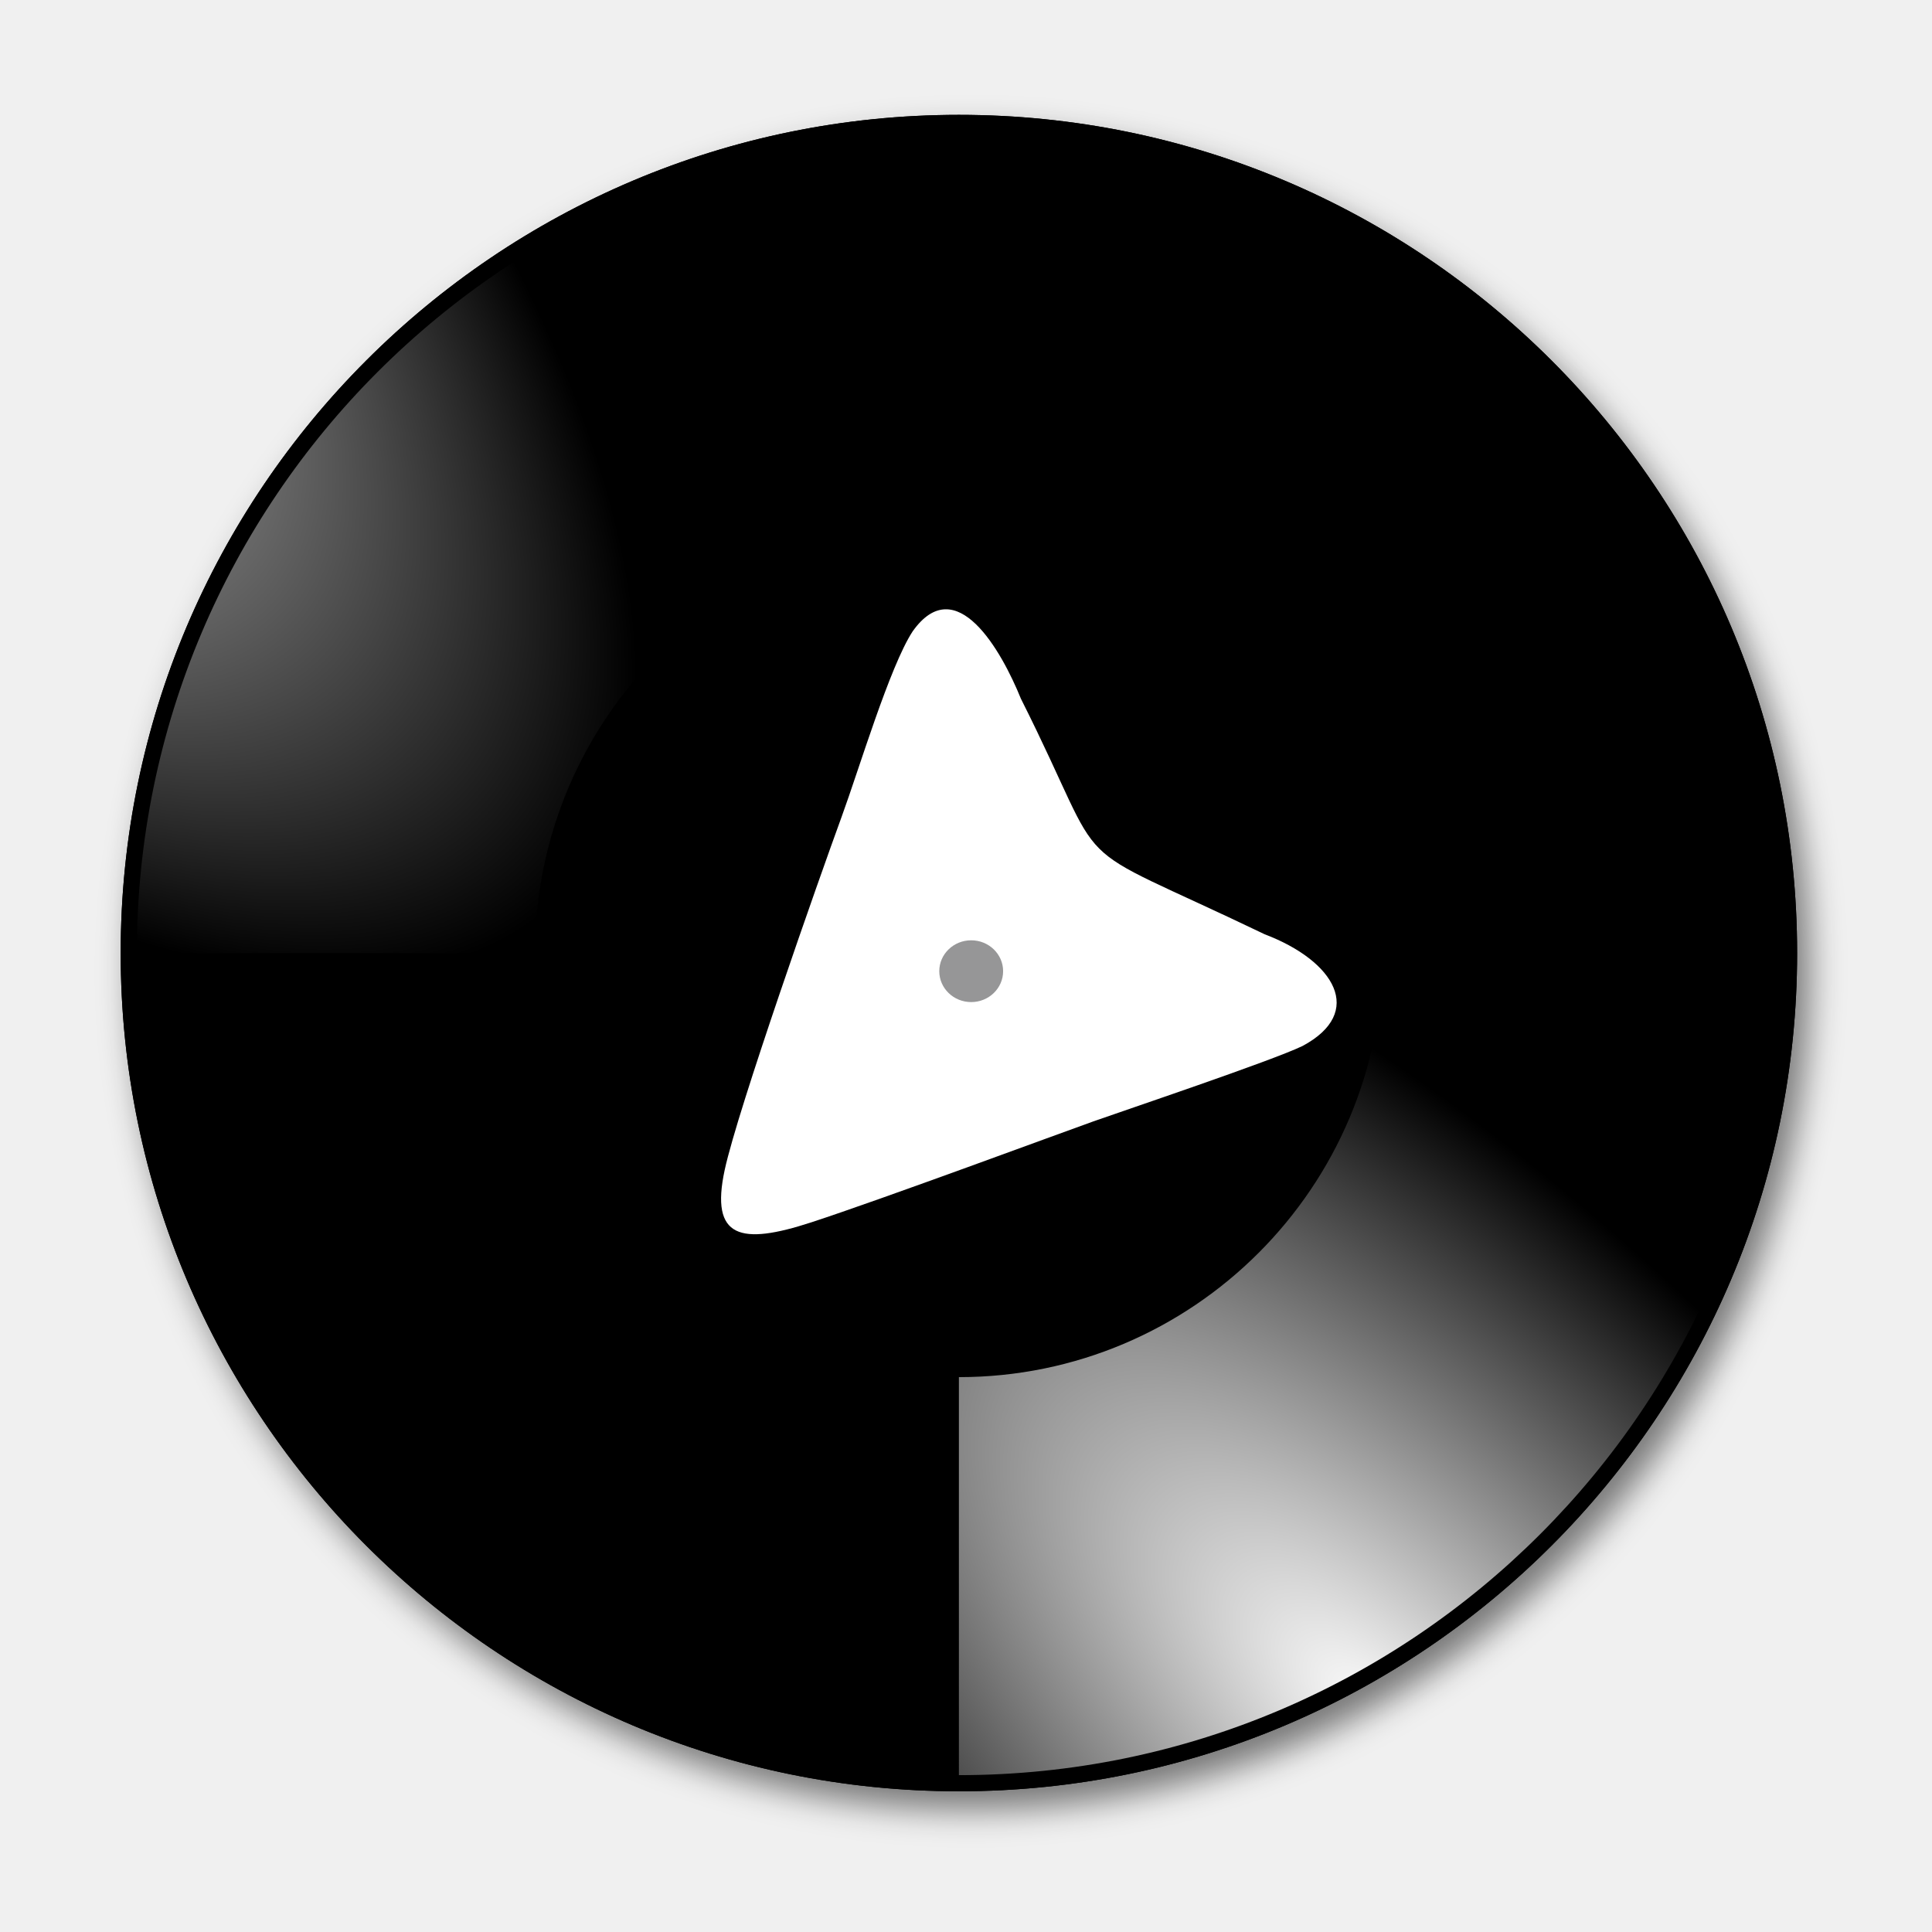
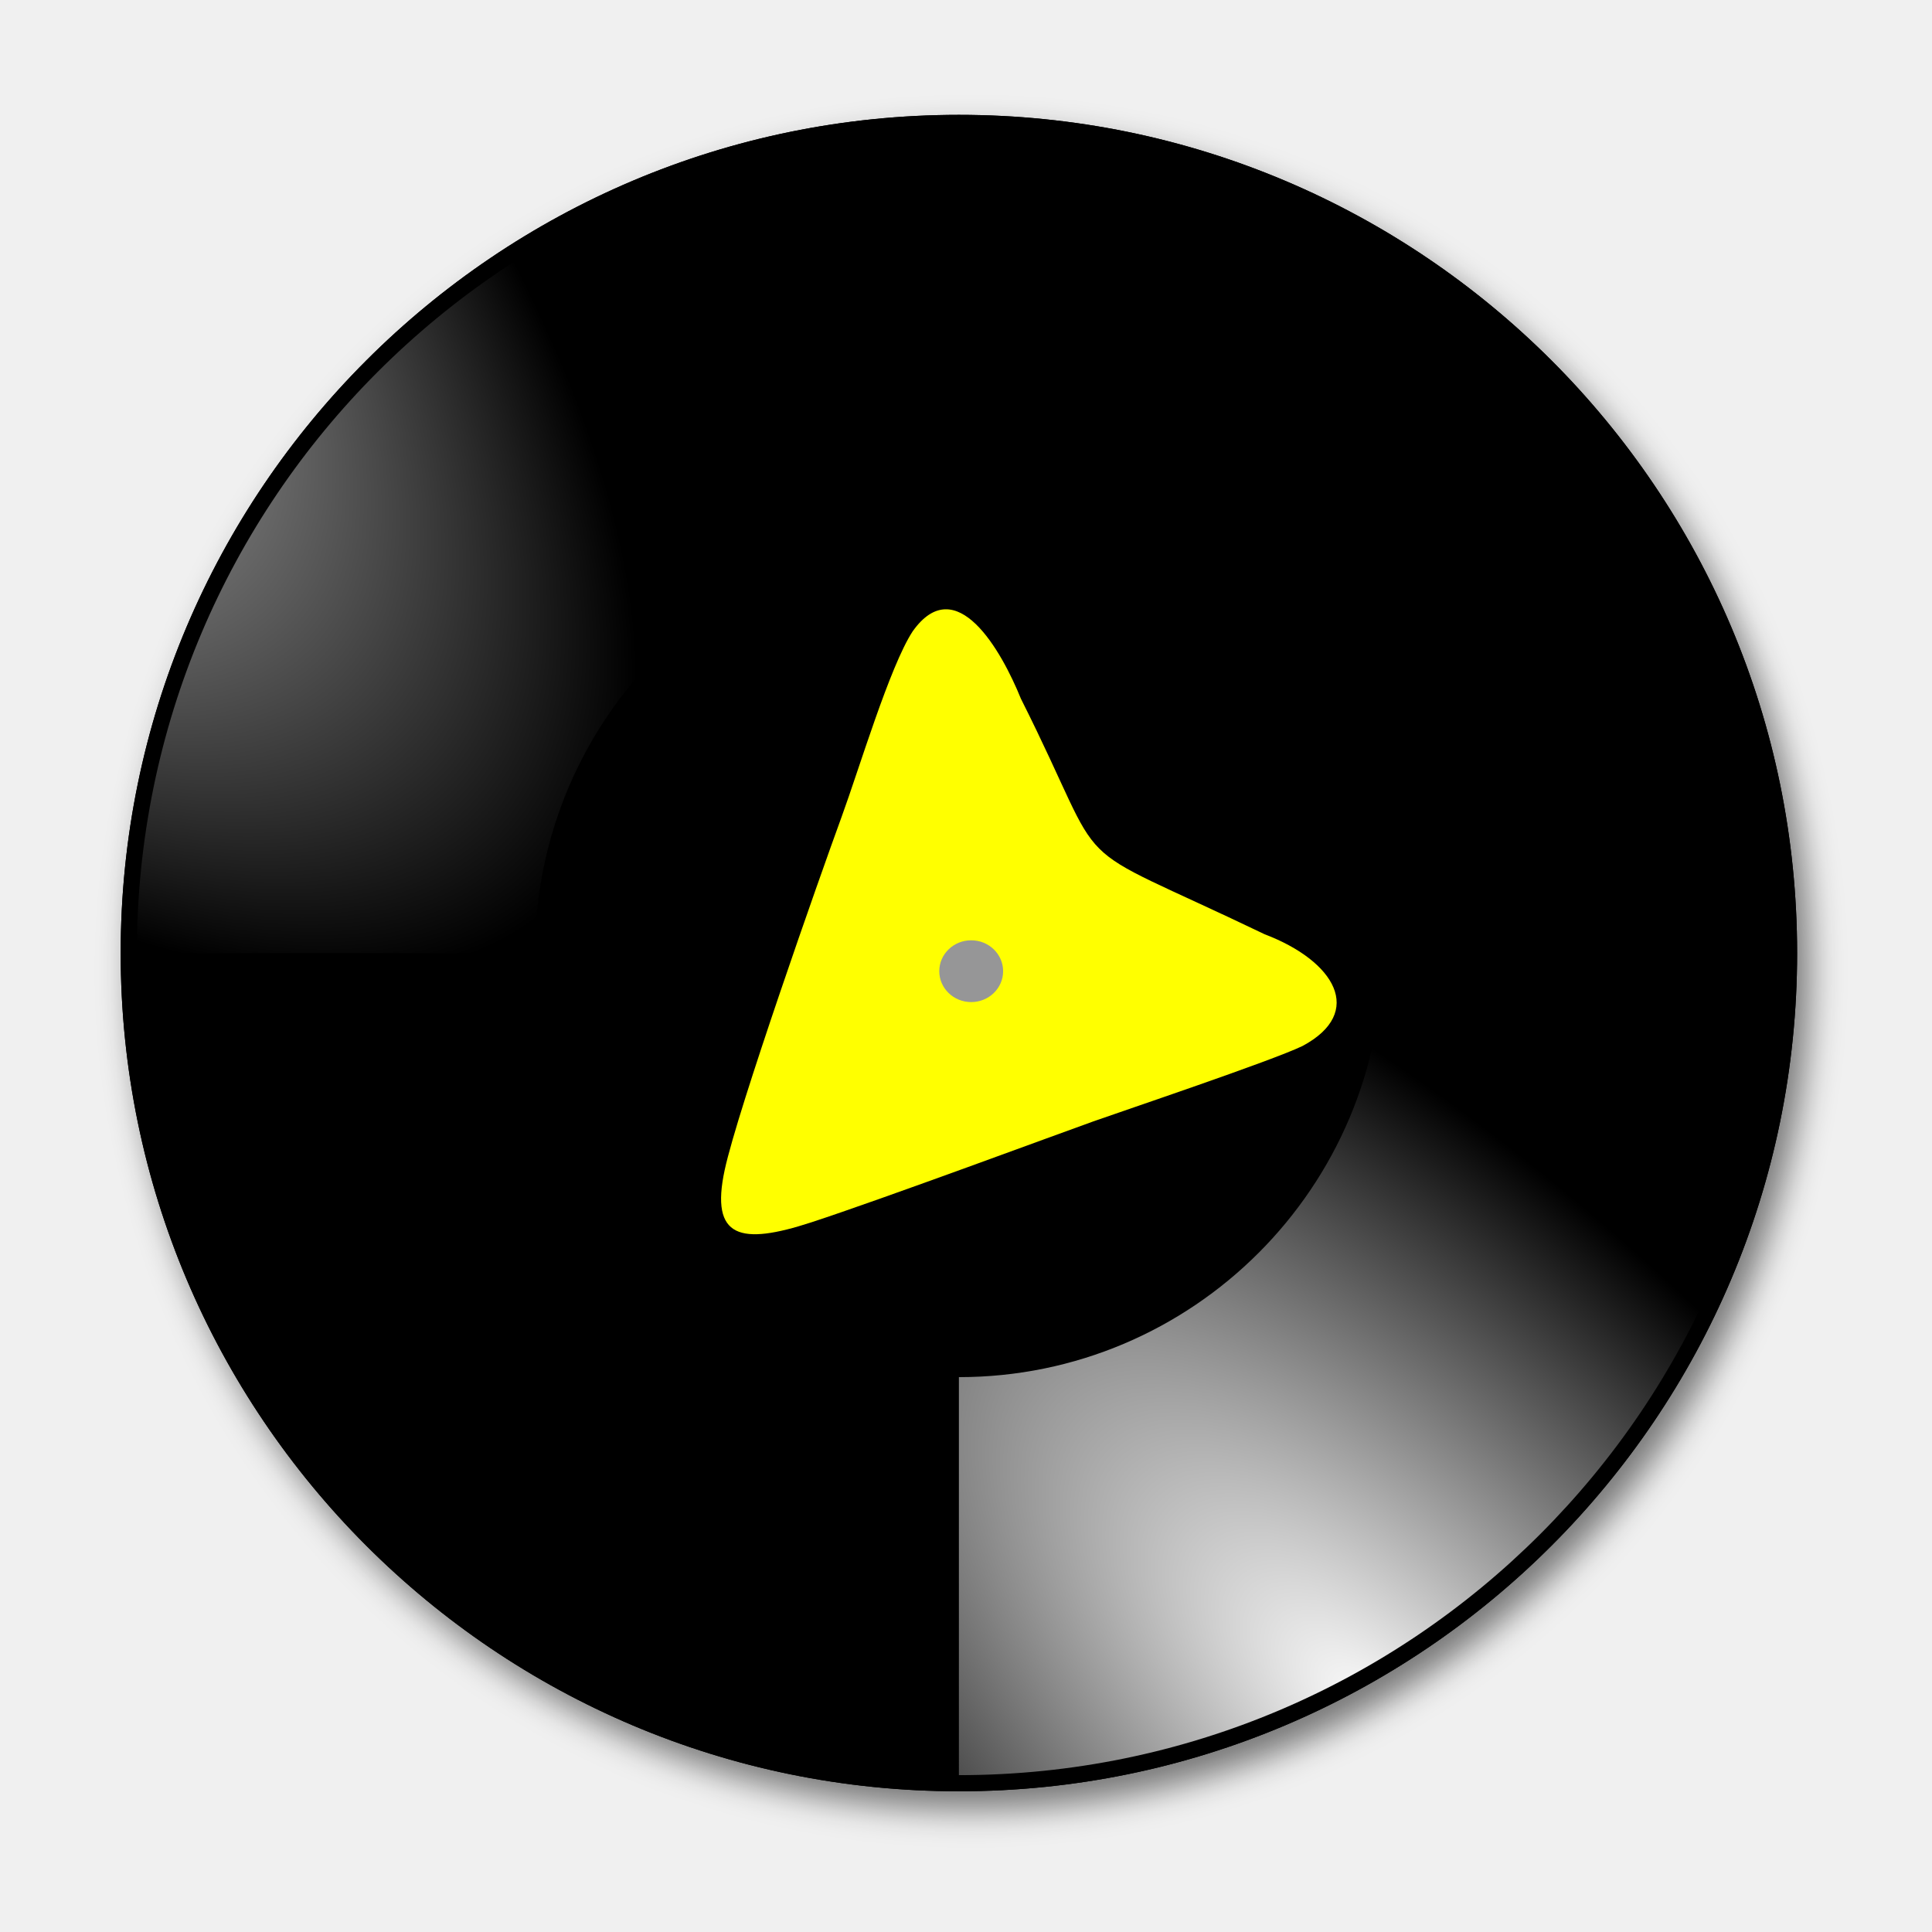
<svg xmlns="http://www.w3.org/2000/svg" xmlns:xlink="http://www.w3.org/1999/xlink" width="200mm" height="200mm" viewBox="0 0 708.661 708.661" id="svg2" version="1.1">
  <defs id="defs4">
    <filter id="filter3315">
      <feGaussianBlur id="feGaussianBlur3317" stdDeviation="3.7" />
    </filter>
    <linearGradient id="linearGradient3273">
      <stop stop-color="#6c6c6c" id="stop3275" offset="0" />
      <stop stop-color="#3e3e3e" id="stop3277" offset="1" />
    </linearGradient>
    <linearGradient id="linearGradient3263">
      <stop stop-color="#f7f7f7" id="stop3265" offset="0" />
      <stop stop-color="#e1e1e1" id="stop3267" offset="1" />
    </linearGradient>
    <linearGradient id="linearGradient3153">
      <stop stop-color="#ffffff" id="stop3155" offset="0" />
      <stop stop-color="#ffffff" stop-opacity="0" id="stop3157" offset="1" />
    </linearGradient>
    <radialGradient r="92.5" fy="209.669" fx="289.429" cy="209.669" cx="289.429" gradientTransform="matrix(-1.445205,1.445205,-3.259879,-3.259879,1005.715,637.0171)" gradientUnits="userSpaceOnUse" id="radialGradient3328" xlink:href="#linearGradient3153" />
    <radialGradient r="92.5" fy="209.669" fx="289.429" cy="209.669" cx="289.429" gradientTransform="matrix(1.445205,-1.445205,3.259879,3.259879,-594.7667,709.6738)" gradientUnits="userSpaceOnUse" id="radialGradient3331" xlink:href="#linearGradient3153" />
    <radialGradient r="53.688" fy="192.844" fx="199.281" cy="192.844" cx="199.281" gradientTransform="matrix(0,2.87286,-1,0,392.844,-372.507)" gradientUnits="userSpaceOnUse" id="radialGradient3349" xlink:href="#linearGradient3263" />
    <radialGradient r="68.844" fy="192.844" fx="199.281" cy="192.844" cx="199.281" gradientTransform="matrix(0,2.77821,-0.823879,0,358.88,-353.646)" gradientUnits="userSpaceOnUse" id="radialGradient3352" xlink:href="#linearGradient3273" />
+     <radialGradient r="92.5" fy="209.669" fx="289.429" cy="209.669" cx="289.429" gradientTransform="matrix(-1.445205,1.445205,-3.259879,-3.259879,603.7585,-412.654)" gradientUnits="userSpaceOnUse" id="radialGradient3328-3" xlink:href="#linearGradient3153" />
+     <radialGradient r="92.5" fy="209.669" fx="289.429" cy="209.669" cx="289.429" gradientTransform="matrix(1.445205,-1.445205,3.259879,3.259879,-996.7229,-339.9973)" gradientUnits="userSpaceOnUse" id="radialGradient3331-5" xlink:href="#linearGradient3153" />
+     <filter id="filter3315-3">
+       <feGaussianBlur id="feGaussianBlur3317-5" stdDeviation="3.7" />
+     </filter>
  </defs>
  <g id="layer1" transform="translate(0,-343.7008)">
    <path stroke-miterlimit="4" d="m 290.714,31 c -102.12,0 -185,82.88 -185,185 0,102.12 82.88,185 185,185 102.12,0 185,-82.88 185,-185 0,-102.12 -82.88,-185 -185,-185 z m 0,179.812 c 2.866,0 5.188,2.321 5.188,5.188 0,2.866 -2.321,5.187 -5.188,5.188 -2.866,0 -5.188,-2.321 -5.188,-5.188 0,-2.866 2.321,-5.187 5.188,-5.188 z" id="path3309" style="fill:#000000;fill-opacity:0.509;fill-rule:evenodd;stroke-width:2.7;stroke-miterlimit:4;stroke-dashoffset:0;marker-start:none;marker-mid:none;marker-end:none;filter:url(#filter3315)" transform="matrix(1.66194,0,0,1.66194,-126.914,340.9574)" />
    <path stroke-miterlimit="4" id="path3191" d="m 351.725,385.83 c -169.717,0 -307.459,137.742 -307.459,307.459 0,169.717 137.742,307.459 307.459,307.459 169.717,0 307.459,-137.742 307.459,-307.459 0,-169.717 -137.742,-307.459 -307.459,-307.459 z m 0,298.838 c 4.764,0 8.621,3.857 8.621,8.621 0,4.764 -3.857,8.621 -8.621,8.621 -4.764,0 -8.621,-3.857 -8.621,-8.621 0,-4.764 3.857,-8.621 8.621,-8.621 z" style="fill:#000000;fill-rule:evenodd;stroke-width:2.7;stroke-miterlimit:4;stroke-dashoffset:0;marker-start:none;marker-mid:none;marker-end:none" />
    <path stroke-miterlimit="4" id="path3176" d="m 351.725,385.83 c -169.717,0 -307.459,137.742 -307.459,307.459 0,169.717 137.742,307.459 307.459,307.459 169.717,0 307.459,-137.742 307.459,-307.459 0,-169.717 -137.742,-307.459 -307.459,-307.459 z m 0,5.973 c 166.441,0 301.538,135.045 301.538,301.486 0,166.441 -135.097,301.538 -301.538,301.538 -166.441,0 -301.538,-135.097 -301.538,-301.538 0,-166.441 135.097,-301.486 301.538,-301.486 z" style="fill:#000000;fill-rule:evenodd;stroke-width:2.7;stroke-miterlimit:4;stroke-dashoffset:0;marker-start:none;marker-mid:none;marker-end:none" />
    <path stroke-miterlimit="4" id="path3151" d="m 507.22,693.289 c 0,85.842 -69.654,155.547 -155.495,155.547 l 0,145.991 c 166.441,0 301.538,-135.097 301.538,-301.538 l -146.043,0 z" style="fill:url(#radialGradient3331);fill-rule:evenodd;stroke-width:2.7;stroke-miterlimit:4;stroke-dashoffset:0;marker-start:none;marker-mid:none;marker-end:none" />
    <path stroke-miterlimit="4" id="path3193" d="m 196.229,693.289 c 0,-85.842 69.654,-155.547 155.495,-155.547 l 0,-145.991 c -166.441,0 -301.538,135.097 -301.538,301.538 l 146.043,0 z" style="fill:url(#radialGradient3328);fill-rule:evenodd;stroke-width:2.7;stroke-miterlimit:4;stroke-dashoffset:0;marker-start:none;marker-mid:none;marker-end:none" />
-     <path style="fill:#ffffff;fill-opacity:1;stroke:none" d="m 308.723,643.277 c -8.173,22.337 -38.1,107.287 -42.905,129.567 -5.433,25.191 5.94,27.65 31.807,19.201 25.867,-8.449 92.204,-33.036 103.369,-36.999 11.165,-3.963 65.522,-22.232 76.792,-27.683 23.018,-12.347 11.821,-31.189 -13.912,-40.972 -76.912,-36.918 -55.073,-18.105 -89.41,-86.417 -7.066,-17.451 -23.729,-47.176 -39.687,-24.707 -8.389,12.779 -19.627,50.444 -26.055,68.01 z" id="path3043" />
+     <path style="fill:#ffff00;fill-opacity:1;stroke:none" d="m 308.723,643.277 c -8.173,22.337 -38.1,107.287 -42.905,129.567 -5.433,25.191 5.94,27.65 31.807,19.201 25.867,-8.449 92.204,-33.036 103.369,-36.999 11.165,-3.963 65.522,-22.232 76.792,-27.683 23.018,-12.347 11.821,-31.189 -13.912,-40.972 -76.912,-36.918 -55.073,-18.105 -89.41,-86.417 -7.066,-17.451 -23.729,-47.176 -39.687,-24.707 -8.389,12.779 -19.627,50.444 -26.055,68.01 z" id="path3043" />
    <ellipse style="fill:#969697;fill-opacity:1;stroke:none;stroke-opacity:1" id="path4499" cx="356.236" cy="699.936" rx="11.709" ry="11.332" />
+     <path stroke-miterlimit="4" d="m 290.714,31 c -102.12,0 -185,82.88 -185,185 0,102.12 82.88,185 185,185 102.12,0 185,-82.88 185,-185 0,-102.12 -82.88,-185 -185,-185 z m 0,179.812 c 2.866,0 5.188,2.321 5.188,5.188 0,2.866 -2.321,5.187 -5.188,5.188 -2.866,0 -5.188,-2.321 -5.188,-5.188 0,-2.866 2.321,-5.187 5.188,-5.188 z" id="path3309-6" style="fill:#000000;fill-opacity:0.509;fill-rule:evenodd;stroke-width:2.7;stroke-miterlimit:4;stroke-dashoffset:0;marker-start:none;marker-mid:none;marker-end:none;filter:url(#filter3315-3)" transform="matrix(1.66194,0,0,1.66194,-528.8703,-708.7136)" />
+     <path stroke-miterlimit="4" id="path3191-2" d="m -50.232,-663.841 c -169.717,0 -307.459,137.742 -307.459,307.459 0,169.717 137.742,307.459 307.459,307.459 169.717,0 307.459,-137.742 307.459,-307.459 0,-169.717 -137.742,-307.459 -307.459,-307.459 z m 0,298.838 c 4.764,0 8.621,3.857 8.621,8.621 0,4.764 -3.857,8.621 -8.621,8.621 -4.764,0 -8.621,-3.857 -8.621,-8.621 0,-4.764 3.857,-8.621 8.621,-8.621 z" style="fill:#000000;fill-rule:evenodd;stroke-width:2.7;stroke-miterlimit:4;stroke-dashoffset:0;marker-start:none;marker-mid:none;marker-end:none" />
+     <path stroke-miterlimit="4" id="path3176-9" d="m -50.232,-663.841 c -169.717,0 -307.459,137.742 -307.459,307.459 0,169.717 137.742,307.459 307.459,307.459 169.717,0 307.459,-137.742 307.459,-307.459 0,-169.717 -137.742,-307.459 -307.459,-307.459 z m 0,5.973 c 166.441,0 301.538,135.045 301.538,301.486 0,166.441 -135.097,301.538 -301.538,301.538 -166.441,0 -301.538,-135.097 -301.538,-301.538 0,-166.441 135.097,-301.486 301.538,-301.486 z" style="fill:#000000;fill-rule:evenodd;stroke-width:2.7;stroke-miterlimit:4;stroke-dashoffset:0;marker-start:none;marker-mid:none;marker-end:none" />
+     <path stroke-miterlimit="4" id="path3151-1" d="m 105.264,-356.382 c 0,85.842 -69.654,155.547 -155.495,155.547 l 0,145.991 c 166.441,0 301.538,-135.097 301.538,-301.538 l -146.043,0 z" style="fill:url(#radialGradient3331-5);fill-rule:evenodd;stroke-width:2.7;stroke-miterlimit:4;stroke-dashoffset:0;marker-start:none;marker-mid:none;marker-end:none" />
+     <path stroke-miterlimit="4" id="path3193-2" d="m -205.727,-356.382 c 0,-85.842 69.654,-155.547 155.495,-155.547 l 0,-145.991 c -166.441,0 -301.538,135.097 -301.538,301.538 l 146.043,0 z" style="fill:url(#radialGradient3328-3);fill-rule:evenodd;stroke-width:2.7;stroke-miterlimit:4;stroke-dashoffset:0;marker-start:none;marker-mid:none;marker-end:none" />
+     <path style="fill:#ffffff;fill-opacity:1;stroke:none" d="m -93.234,-406.394 c -8.173,22.337 -38.1,107.287 -42.905,129.567 -5.433,25.191 5.94,27.65 31.807,19.201 25.867,-8.449 92.204,-33.036 103.369,-36.999 11.165,-3.963 65.522,-22.232 76.792,-27.683 23.018,-12.347 11.821,-31.189 -13.912,-40.972 -76.912,-36.918 -55.073,-18.105 -89.41,-86.417 -7.066,-17.451 -23.729,-47.176 -39.687,-24.707 -8.389,12.779 -19.627,50.444 -26.055,68.01 z" id="path3043-7" />
+     <ellipse style="fill:#969697;fill-opacity:1;stroke:none;stroke-opacity:1" id="path4499-0" cx="-45.721" cy="-349.735" rx="11.709" ry="11.332" />
  </g>
</svg>
